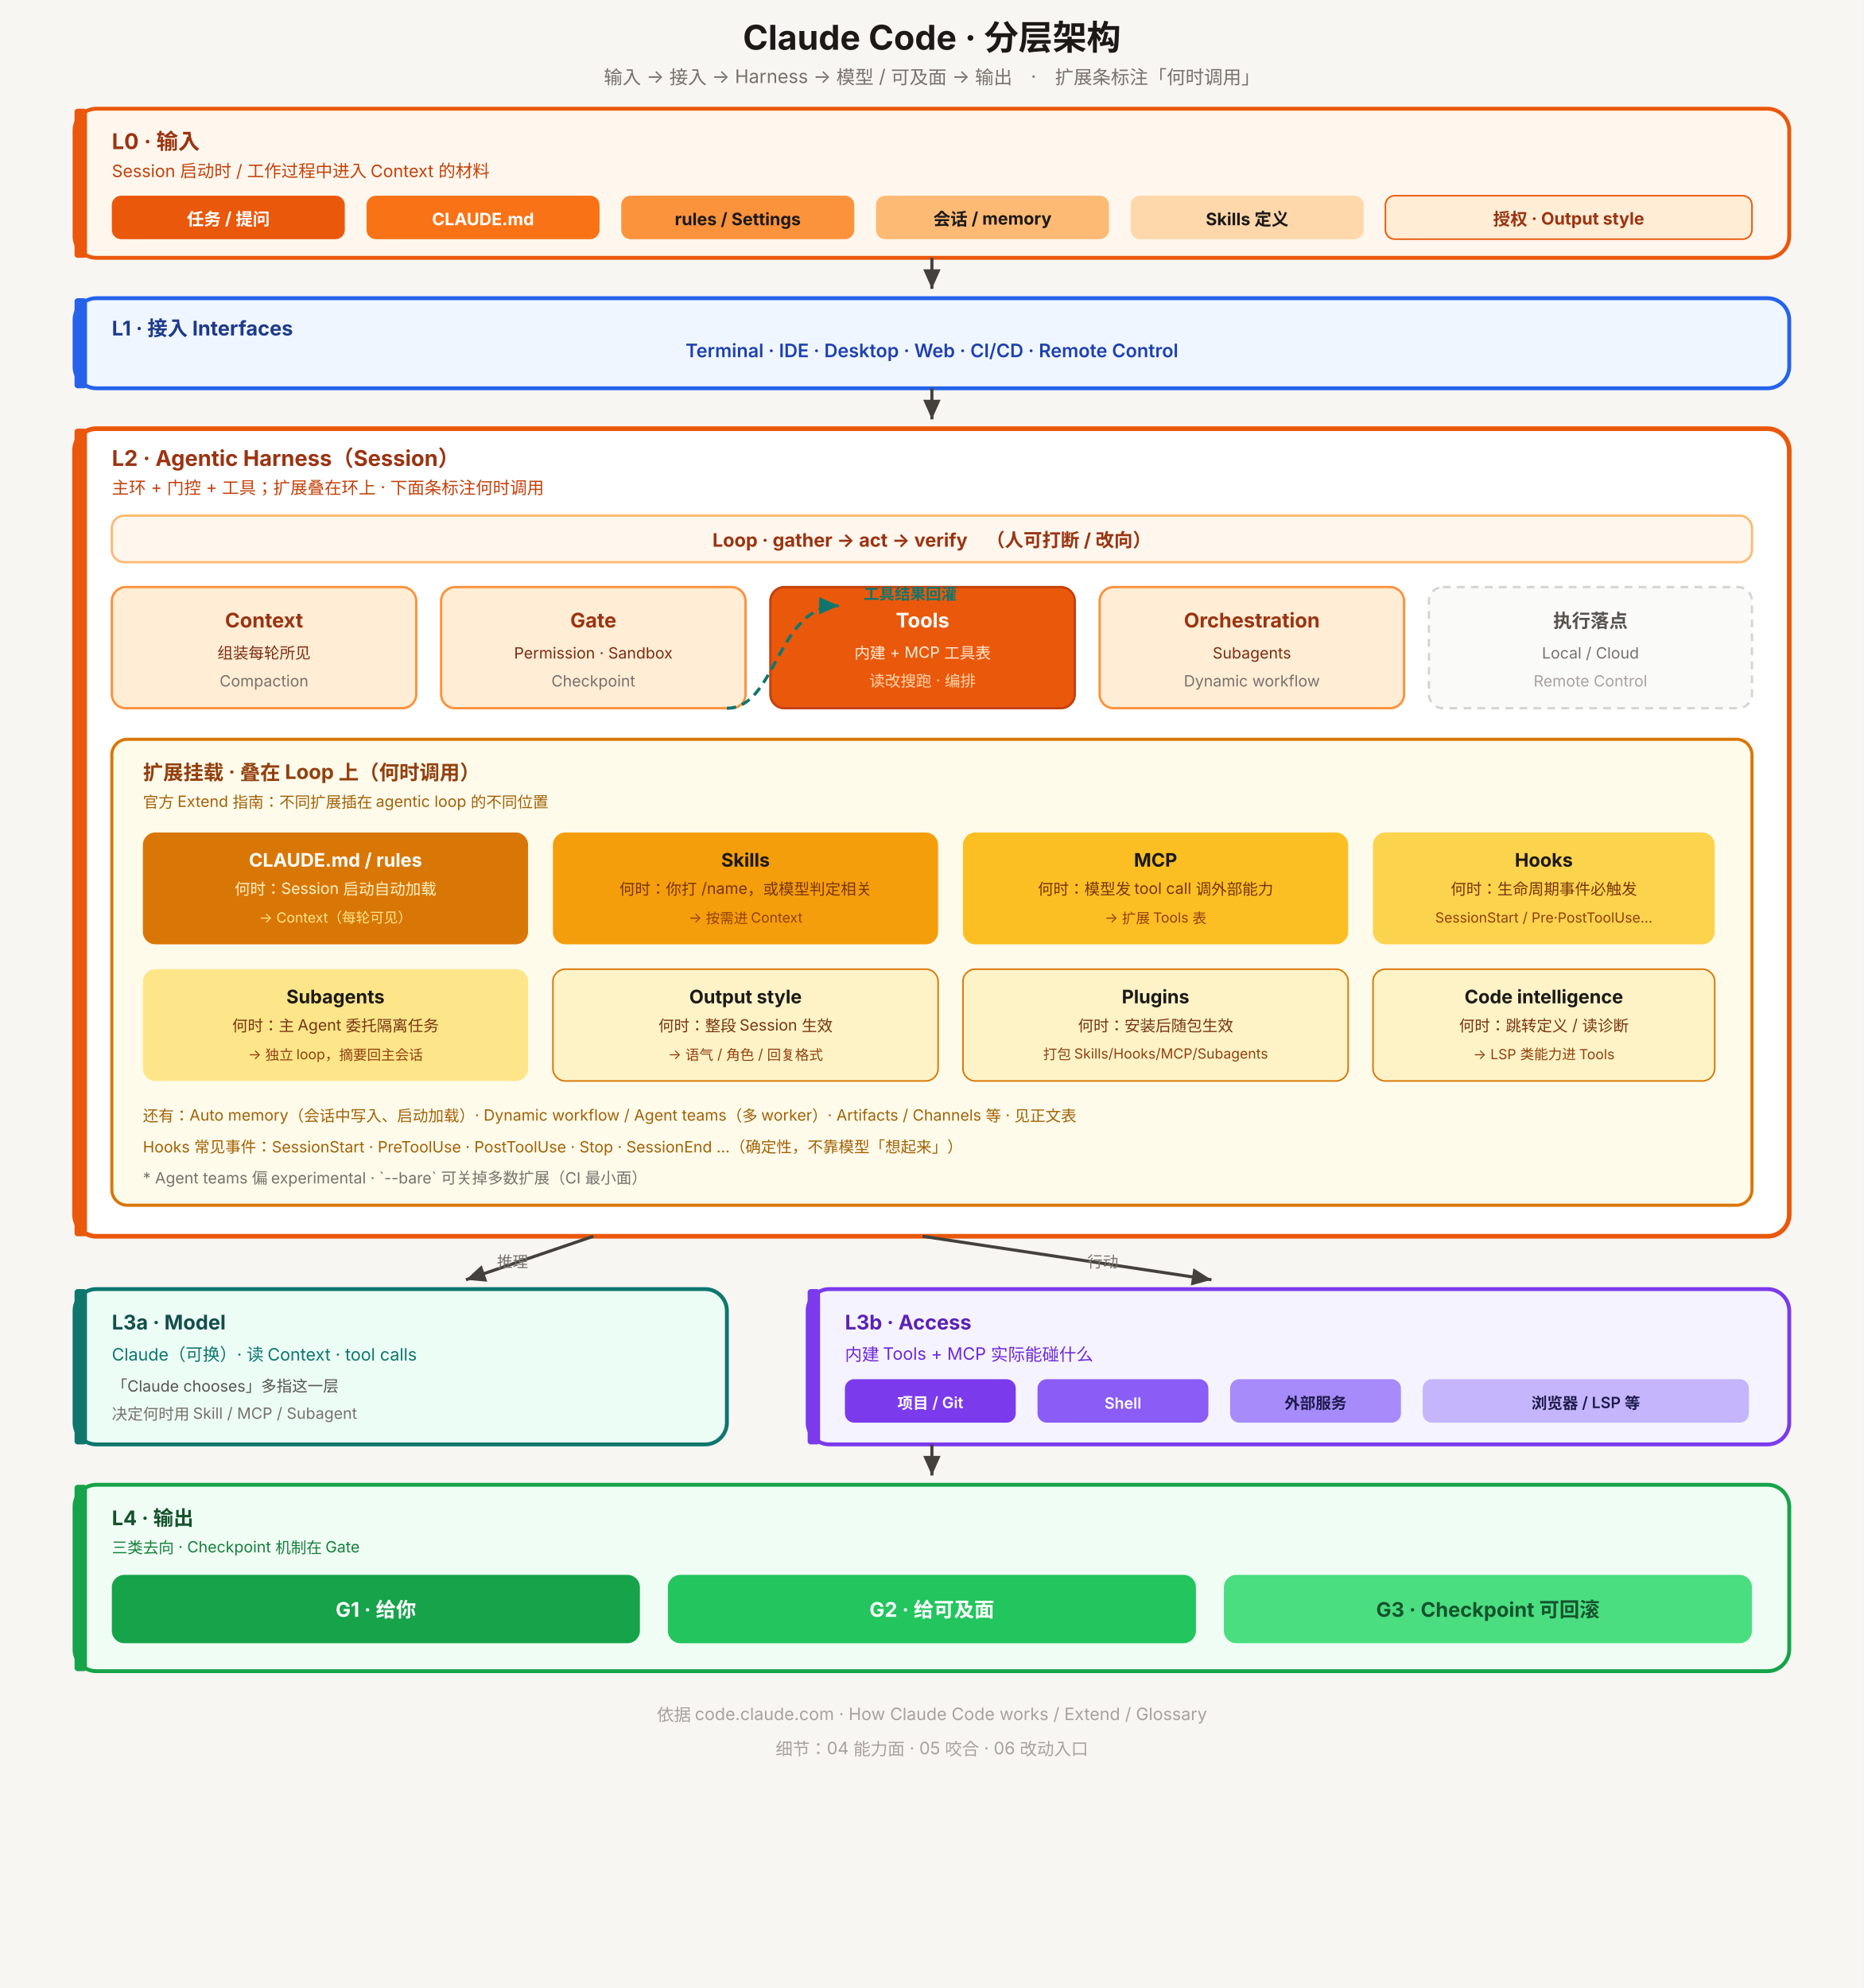
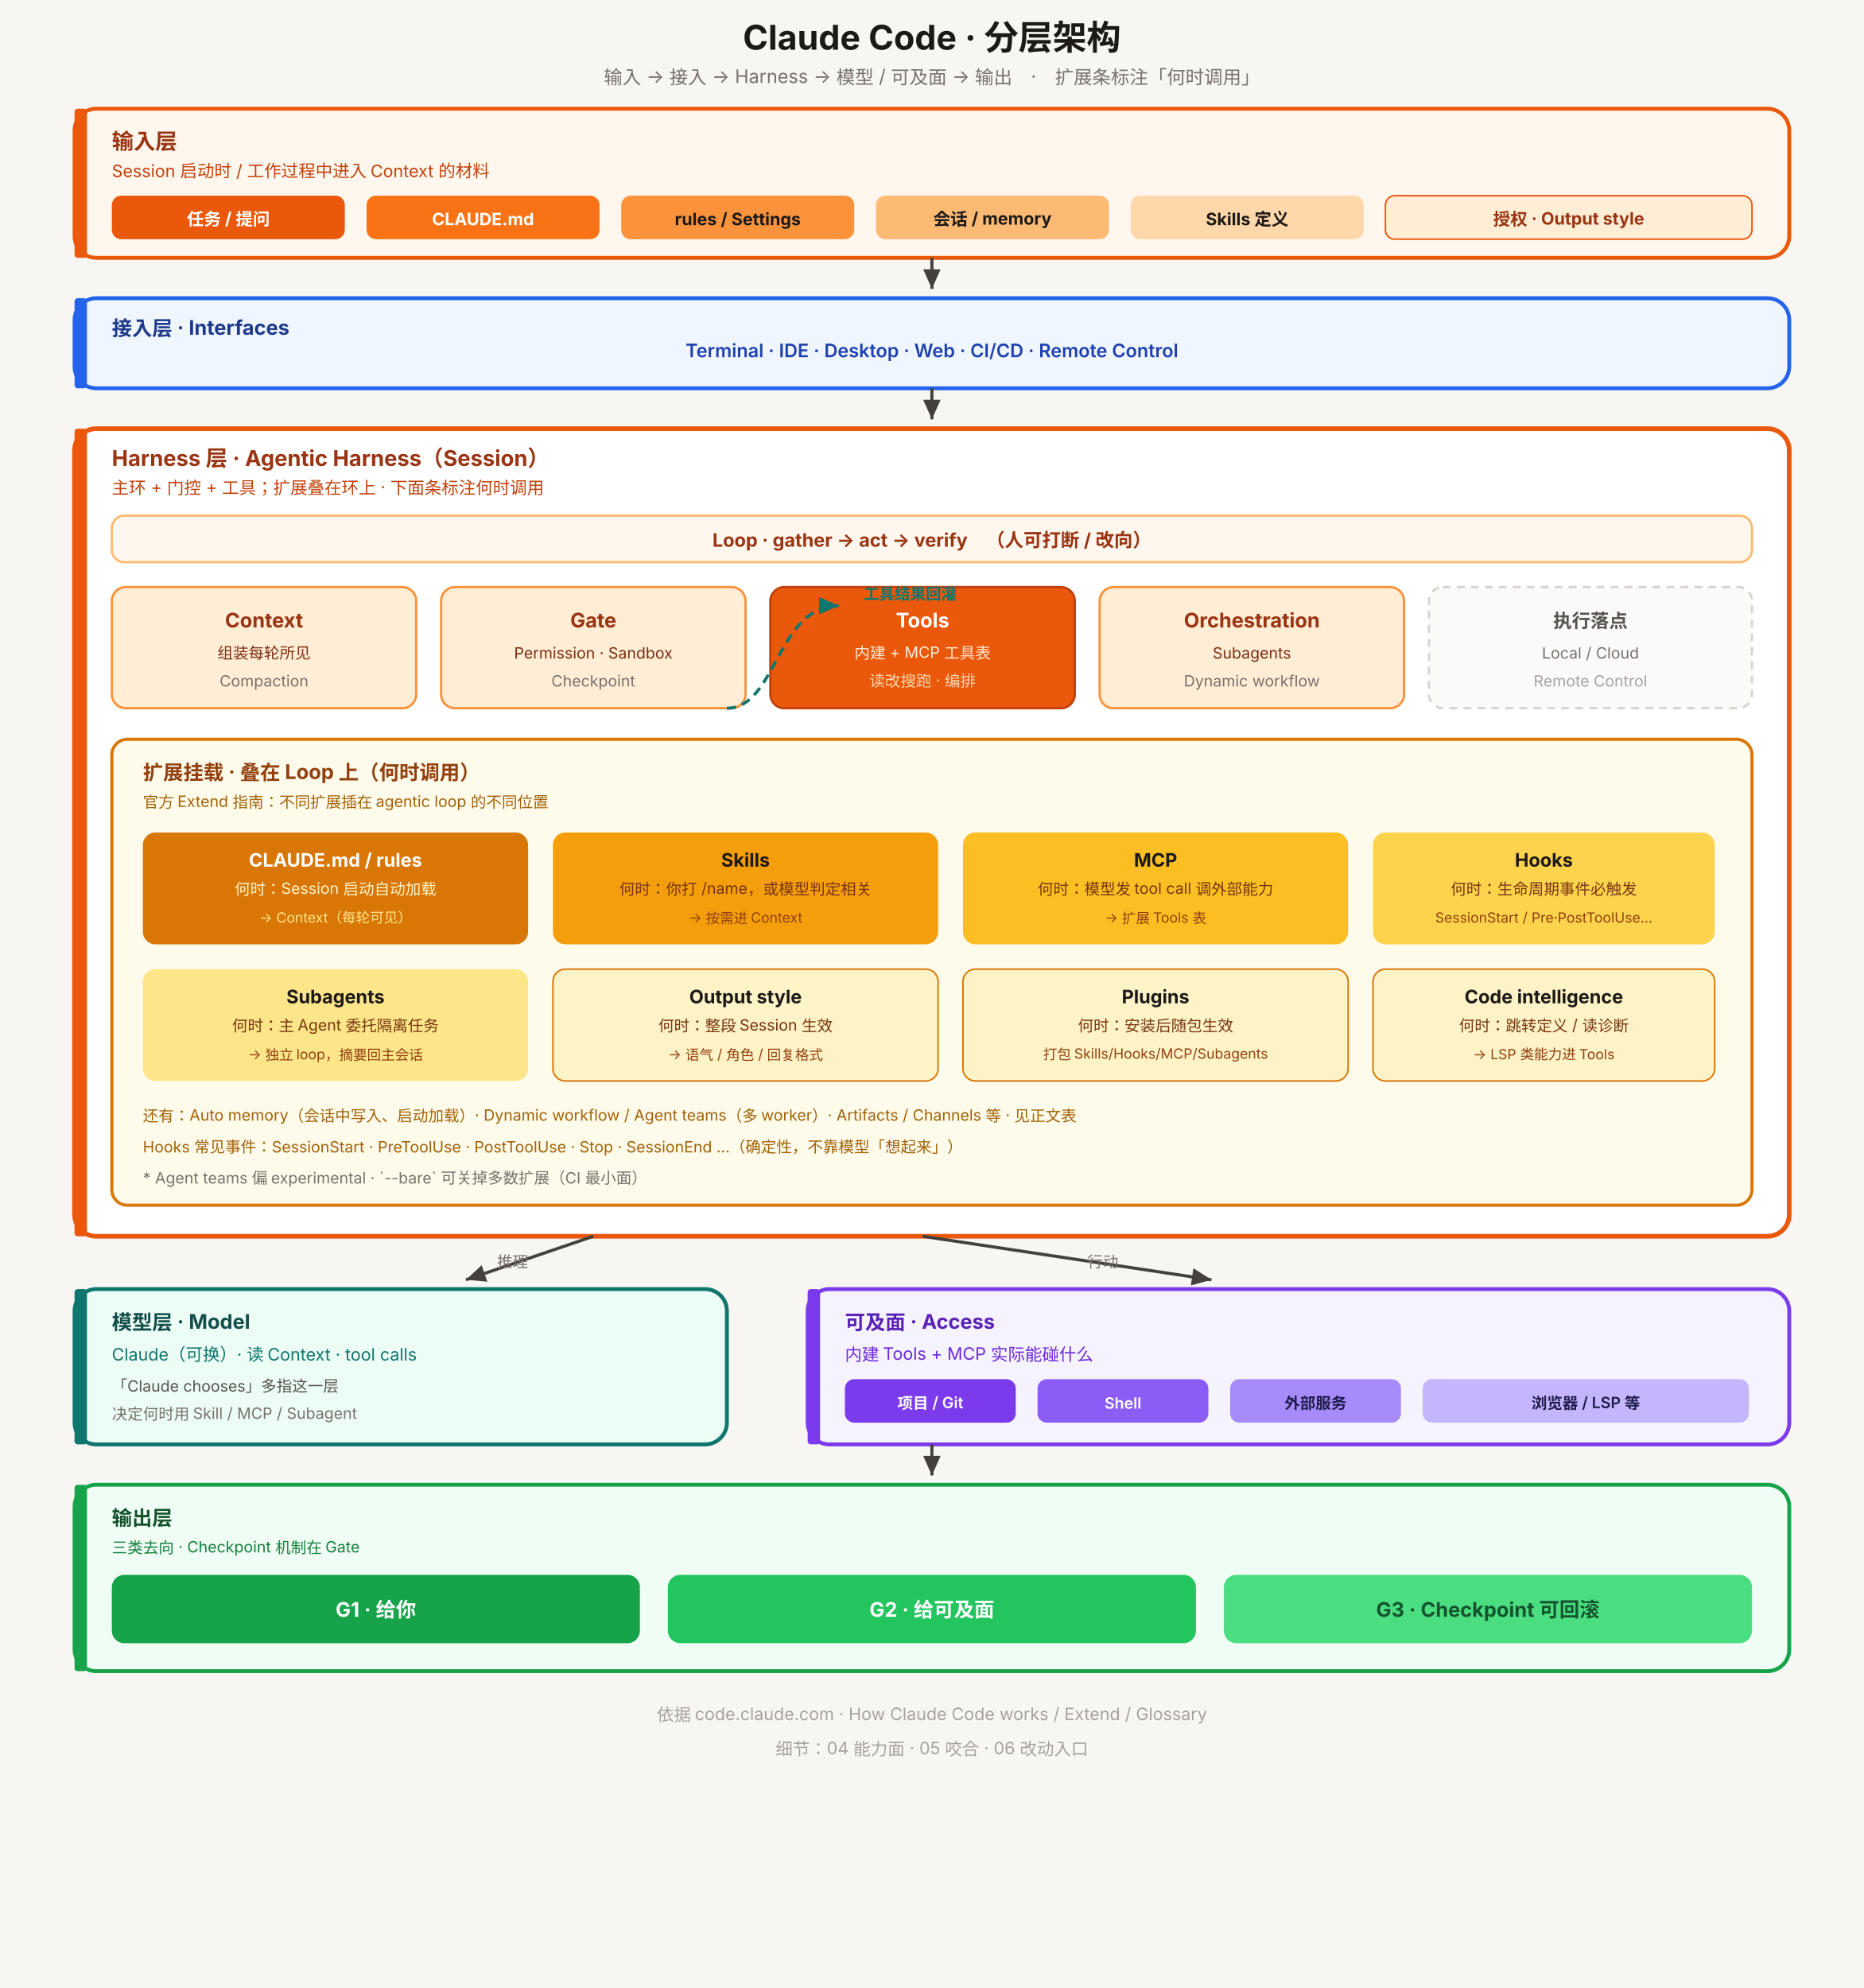
<svg xmlns="http://www.w3.org/2000/svg" viewBox="0 0 1200 1280" role="img" aria-labelledby="title desc">
  <defs>
    <marker id="arr" viewBox="0 0 10 10" refX="9" refY="5" markerWidth="7" markerHeight="7" orient="auto-start-reverse">
      <path d="M0 1 L9 5 L0 9 z" fill="#44403c" />
    </marker>
    <marker id="arr-teal" viewBox="0 0 10 10" refX="9" refY="5" markerWidth="7" markerHeight="7" orient="auto-start-reverse">
      <path d="M0 1 L9 5 L0 9 z" fill="#0f766e" />
    </marker>
    <style>
      .f{font-family:ui-sans-serif,system-ui,-apple-system,"PingFang SC","Hiragino Sans GB","Microsoft YaHei",sans-serif}
    </style>
  </defs>
  <rect width="1200" height="1280" fill="#f7f6f3" />
  <text class="f" x="600" y="32" text-anchor="middle" fill="#1c1917" font-size="22" font-weight="700">Claude Code · 分层架构</text>
  <text class="f" x="600" y="54" text-anchor="middle" fill="#78716c" font-size="12">输入 → 接入 → Harness → 模型 / 可及面 → 输出　·　扩展条标注「何时调用」</text>
  <rect x="48" y="70" width="1104" height="96" rx="14" fill="#fff7ed" stroke="#ea580c" stroke-width="2.5" />
  <rect x="48" y="70" width="8" height="96" rx="2" fill="#ea580c" />
-   <text class="f" x="72" y="96" fill="#9a3412" font-size="14" font-weight="700">L0 · 输入</text>
+   <text class="f" x="72" y="96" fill="#9a3412" font-size="14" font-weight="700">输入层</text>
  <text class="f" x="72" y="114" fill="#c2410c" font-size="11">Session 启动时 / 工作过程中进入 Context 的材料</text>
  <rect x="72" y="126" width="150" height="28" rx="6" fill="#ea580c" />
  <text class="f" x="147" y="145" text-anchor="middle" fill="#fff" font-size="11" font-weight="700">任务 / 提问</text>
  <rect x="236" y="126" width="150" height="28" rx="6" fill="#f97316" />
  <text class="f" x="311" y="145" text-anchor="middle" fill="#fff" font-size="11" font-weight="700">CLAUDE.md</text>
  <rect x="400" y="126" width="150" height="28" rx="6" fill="#fb923c" />
  <text class="f" x="475" y="145" text-anchor="middle" fill="#1c1917" font-size="11" font-weight="700">rules / Settings</text>
  <rect x="564" y="126" width="150" height="28" rx="6" fill="#fdba74" />
  <text class="f" x="639" y="145" text-anchor="middle" fill="#1c1917" font-size="11" font-weight="700">会话 / memory</text>
  <rect x="728" y="126" width="150" height="28" rx="6" fill="#fed7aa" />
  <text class="f" x="803" y="145" text-anchor="middle" fill="#1c1917" font-size="11" font-weight="700">Skills 定义</text>
  <rect x="892" y="126" width="236" height="28" rx="6" fill="#ffedd5" stroke="#ea580c" stroke-width="1" />
  <text class="f" x="1010" y="145" text-anchor="middle" fill="#9a3412" font-size="11" font-weight="700">授权 · Output style</text>
  <line x1="600" y1="166" x2="600" y2="186" stroke="#44403c" stroke-width="2" marker-end="url(#arr)" />
  <rect x="48" y="192" width="1104" height="58" rx="14" fill="#eff6ff" stroke="#2563eb" stroke-width="2.5" />
  <rect x="48" y="192" width="8" height="58" rx="2" fill="#2563eb" />
-   <text class="f" x="72" y="216" fill="#1e3a8a" font-size="13" font-weight="700">L1 · 接入 Interfaces</text>
+   <text class="f" x="72" y="216" fill="#1e3a8a" font-size="13" font-weight="700">接入层 · Interfaces</text>
  <text class="f" x="600" y="230" text-anchor="middle" fill="#1e40af" font-size="12" font-weight="600">Terminal · IDE · Desktop · Web · CI/CD · Remote Control</text>
  <line x1="600" y1="250" x2="600" y2="270" stroke="#44403c" stroke-width="2" marker-end="url(#arr)" />
  <rect x="48" y="276" width="1104" height="520" rx="14" fill="#fff" stroke="#ea580c" stroke-width="3" />
  <rect x="48" y="276" width="8" height="520" rx="2" fill="#ea580c" />
-   <text class="f" x="72" y="300" fill="#9a3412" font-size="14" font-weight="700">L2 · Agentic Harness（Session）</text>
+   <text class="f" x="72" y="300" fill="#9a3412" font-size="14" font-weight="700">Harness 层 · Agentic Harness（Session）</text>
  <text class="f" x="72" y="318" fill="#c2410c" font-size="11">主环 + 门控 + 工具；扩展叠在环上 · 下面条标注何时调用</text>
  <rect x="72" y="332" width="1056" height="30" rx="8" fill="#fff7ed" stroke="#fdba74" stroke-width="1.5" />
  <text class="f" x="600" y="352" text-anchor="middle" fill="#9a3412" font-size="12" font-weight="700">Loop · gather → act → verify　（人可打断 / 改向）</text>
  <rect x="72" y="378" width="196" height="78" rx="9" fill="#ffedd5" stroke="#fb923c" stroke-width="1.5" />
  <text class="f" x="170" y="404" text-anchor="middle" fill="#9a3412" font-size="13" font-weight="700">Context</text>
  <text class="f" x="170" y="424" text-anchor="middle" fill="#7c2d12" font-size="10">组装每轮所见</text>
  <text class="f" x="170" y="442" text-anchor="middle" fill="#78716c" font-size="10">Compaction</text>
  <rect x="284" y="378" width="196" height="78" rx="9" fill="#ffedd5" stroke="#fb923c" stroke-width="1.5" />
  <text class="f" x="382" y="404" text-anchor="middle" fill="#9a3412" font-size="13" font-weight="700">Gate</text>
  <text class="f" x="382" y="424" text-anchor="middle" fill="#7c2d12" font-size="10">Permission · Sandbox</text>
  <text class="f" x="382" y="442" text-anchor="middle" fill="#78716c" font-size="10">Checkpoint</text>
  <rect x="496" y="378" width="196" height="78" rx="9" fill="#ea580c" stroke="#c2410c" stroke-width="1.5" />
  <text class="f" x="594" y="404" text-anchor="middle" fill="#fff" font-size="13" font-weight="700">Tools</text>
  <text class="f" x="594" y="424" text-anchor="middle" fill="#ffedd5" font-size="10">内建 + MCP 工具表</text>
  <text class="f" x="594" y="442" text-anchor="middle" fill="#fed7aa" font-size="10">读改搜跑 · 编排</text>
  <rect x="708" y="378" width="196" height="78" rx="9" fill="#ffedd5" stroke="#fb923c" stroke-width="1.5" />
  <text class="f" x="806" y="404" text-anchor="middle" fill="#9a3412" font-size="13" font-weight="700">Orchestration</text>
  <text class="f" x="806" y="424" text-anchor="middle" fill="#7c2d12" font-size="10">Subagents</text>
  <text class="f" x="806" y="442" text-anchor="middle" fill="#78716c" font-size="10">Dynamic workflow</text>
  <rect x="920" y="378" width="208" height="78" rx="9" fill="#fafaf9" stroke="#d6d3d1" stroke-width="1.5" stroke-dasharray="5 4" />
  <text class="f" x="1024" y="404" text-anchor="middle" fill="#57534e" font-size="12" font-weight="700">执行落点</text>
  <text class="f" x="1024" y="424" text-anchor="middle" fill="#78716c" font-size="10">Local / Cloud</text>
  <text class="f" x="1024" y="442" text-anchor="middle" fill="#a8a29e" font-size="10">Remote Control</text>
  <rect x="72" y="476" width="1056" height="300" rx="10" fill="#fffbeb" stroke="#d97706" stroke-width="2" />
  <text class="f" x="92" y="502" fill="#92400e" font-size="13" font-weight="700">扩展挂载 · 叠在 Loop 上（何时调用）</text>
  <text class="f" x="92" y="520" fill="#a16207" font-size="10">官方 Extend 指南：不同扩展插在 agentic loop 的不同位置</text>
  <rect x="92" y="536" width="248" height="72" rx="8" fill="#d97706" />
  <text class="f" x="216" y="558" text-anchor="middle" fill="#fff" font-size="12" font-weight="700">CLAUDE.md / rules</text>
  <text class="f" x="216" y="576" text-anchor="middle" fill="#fef3c7" font-size="10">何时：Session 启动自动加载</text>
  <text class="f" x="216" y="594" text-anchor="middle" fill="#fde68a" font-size="9">→ Context（每轮可见）</text>
  <rect x="356" y="536" width="248" height="72" rx="8" fill="#f59e0b" />
  <text class="f" x="480" y="558" text-anchor="middle" fill="#1c1917" font-size="12" font-weight="700">Skills</text>
  <text class="f" x="480" y="576" text-anchor="middle" fill="#78350f" font-size="10">何时：你打 /name，或模型判定相关</text>
  <text class="f" x="480" y="594" text-anchor="middle" fill="#92400e" font-size="9">→ 按需进 Context</text>
  <rect x="620" y="536" width="248" height="72" rx="8" fill="#fbbf24" />
  <text class="f" x="744" y="558" text-anchor="middle" fill="#1c1917" font-size="12" font-weight="700">MCP</text>
  <text class="f" x="744" y="576" text-anchor="middle" fill="#78350f" font-size="10">何时：模型发 tool call 调外部能力</text>
  <text class="f" x="744" y="594" text-anchor="middle" fill="#92400e" font-size="9">→ 扩展 Tools 表</text>
  <rect x="884" y="536" width="220" height="72" rx="8" fill="#fcd34d" />
  <text class="f" x="994" y="558" text-anchor="middle" fill="#1c1917" font-size="12" font-weight="700">Hooks</text>
  <text class="f" x="994" y="576" text-anchor="middle" fill="#78350f" font-size="10">何时：生命周期事件必触发</text>
  <text class="f" x="994" y="594" text-anchor="middle" fill="#92400e" font-size="9">SessionStart / Pre·PostToolUse…</text>
  <rect x="92" y="624" width="248" height="72" rx="8" fill="#fde68a" />
  <text class="f" x="216" y="646" text-anchor="middle" fill="#1c1917" font-size="12" font-weight="700">Subagents</text>
  <text class="f" x="216" y="664" text-anchor="middle" fill="#78350f" font-size="10">何时：主 Agent 委托隔离任务</text>
  <text class="f" x="216" y="682" text-anchor="middle" fill="#92400e" font-size="9">→ 独立 loop，摘要回主会话</text>
  <rect x="356" y="624" width="248" height="72" rx="8" fill="#fef3c7" stroke="#d97706" stroke-width="1" />
  <text class="f" x="480" y="646" text-anchor="middle" fill="#1c1917" font-size="12" font-weight="700">Output style</text>
  <text class="f" x="480" y="664" text-anchor="middle" fill="#78350f" font-size="10">何时：整段 Session 生效</text>
  <text class="f" x="480" y="682" text-anchor="middle" fill="#92400e" font-size="9">→ 语气 / 角色 / 回复格式</text>
  <rect x="620" y="624" width="248" height="72" rx="8" fill="#fef3c7" stroke="#d97706" stroke-width="1" />
  <text class="f" x="744" y="646" text-anchor="middle" fill="#1c1917" font-size="12" font-weight="700">Plugins</text>
  <text class="f" x="744" y="664" text-anchor="middle" fill="#78350f" font-size="10">何时：安装后随包生效</text>
  <text class="f" x="744" y="682" text-anchor="middle" fill="#92400e" font-size="9">打包 Skills/Hooks/MCP/Subagents</text>
  <rect x="884" y="624" width="220" height="72" rx="8" fill="#fef3c7" stroke="#d97706" stroke-width="1" />
  <text class="f" x="994" y="646" text-anchor="middle" fill="#1c1917" font-size="12" font-weight="700">Code intelligence</text>
  <text class="f" x="994" y="664" text-anchor="middle" fill="#78350f" font-size="10">何时：跳转定义 / 读诊断</text>
  <text class="f" x="994" y="682" text-anchor="middle" fill="#92400e" font-size="9">→ LSP 类能力进 Tools</text>
  <text class="f" x="92" y="722" fill="#a16207" font-size="10">还有：Auto memory（会话中写入、启动加载）· Dynamic workflow / Agent teams（多 worker）· Artifacts / Channels 等 · 见正文表</text>
  <text class="f" x="92" y="742" fill="#a16207" font-size="10">Hooks 常见事件：SessionStart · PreToolUse · PostToolUse · Stop · SessionEnd …（确定性，不靠模型「想起来」）</text>
  <text class="f" x="92" y="762" fill="#78716c" font-size="10">* Agent teams 偏 experimental · `--bare` 可关掉多数扩展（CI 最小面）</text>
  <path d="M 468 456 C 500 456, 500 390, 540 390" fill="none" stroke="#0f766e" stroke-width="2" stroke-dasharray="6 4" marker-end="url(#arr-teal)" />
  <text class="f" x="556" y="386" fill="#0f766e" font-size="10" font-weight="600">工具结果回灌</text>
  <line x1="382" y1="796" x2="300" y2="824" stroke="#44403c" stroke-width="2" marker-end="url(#arr)" />
  <line x1="594" y1="796" x2="780" y2="824" stroke="#44403c" stroke-width="2" marker-end="url(#arr)" />
  <text class="f" x="320" y="816" fill="#78716c" font-size="10">推理</text>
  <text class="f" x="700" y="816" fill="#78716c" font-size="10">行动</text>
  <rect x="48" y="830" width="420" height="100" rx="14" fill="#ecfdf5" stroke="#0f766e" stroke-width="2.5" />
  <rect x="48" y="830" width="8" height="100" rx="2" fill="#0f766e" />
-   <text class="f" x="72" y="856" fill="#134e4a" font-size="13" font-weight="700">L3a · Model</text>
+   <text class="f" x="72" y="856" fill="#134e4a" font-size="13" font-weight="700">模型层 · Model</text>
  <text class="f" x="72" y="876" fill="#0f766e" font-size="11">Claude（可换）· 读 Context · tool calls</text>
  <text class="f" x="72" y="896" fill="#57534e" font-size="10">「Claude chooses」多指这一层</text>
  <text class="f" x="72" y="914" fill="#78716c" font-size="10">决定何时用 Skill / MCP / Subagent</text>
  <rect x="520" y="830" width="632" height="100" rx="14" fill="#f5f3ff" stroke="#7c3aed" stroke-width="2.5" />
  <rect x="520" y="830" width="8" height="100" rx="2" fill="#7c3aed" />
-   <text class="f" x="544" y="856" fill="#5b21b6" font-size="13" font-weight="700">L3b · Access</text>
+   <text class="f" x="544" y="856" fill="#5b21b6" font-size="13" font-weight="700">可及面 · Access</text>
  <text class="f" x="544" y="876" fill="#6d28d9" font-size="11">内建 Tools + MCP 实际能碰什么</text>
  <rect x="544" y="888" width="110" height="28" rx="6" fill="#7c3aed" />
  <text class="f" x="599" y="907" text-anchor="middle" fill="#fff" font-size="10" font-weight="600">项目 / Git</text>
  <rect x="668" y="888" width="110" height="28" rx="6" fill="#8b5cf6" />
  <text class="f" x="723" y="907" text-anchor="middle" fill="#fff" font-size="10" font-weight="600">Shell</text>
  <rect x="792" y="888" width="110" height="28" rx="6" fill="#a78bfa" />
  <text class="f" x="847" y="907" text-anchor="middle" fill="#1e1b4b" font-size="10" font-weight="600">外部服务</text>
  <rect x="916" y="888" width="210" height="28" rx="6" fill="#c4b5fd" />
  <text class="f" x="1021" y="907" text-anchor="middle" fill="#1e1b4b" font-size="10" font-weight="600">浏览器 / LSP 等</text>
  <line x1="600" y1="930" x2="600" y2="950" stroke="#44403c" stroke-width="2" marker-end="url(#arr)" />
  <rect x="48" y="956" width="1104" height="120" rx="14" fill="#f0fdf4" stroke="#16a34a" stroke-width="2.5" />
  <rect x="48" y="956" width="8" height="120" rx="2" fill="#16a34a" />
-   <text class="f" x="72" y="982" fill="#14532d" font-size="13" font-weight="700">L4 · 输出</text>
+   <text class="f" x="72" y="982" fill="#14532d" font-size="13" font-weight="700">输出层</text>
  <text class="f" x="72" y="1000" fill="#15803d" font-size="10">三类去向 · Checkpoint 机制在 Gate</text>
  <rect x="72" y="1014" width="340" height="44" rx="8" fill="#16a34a" />
  <text class="f" x="242" y="1041" text-anchor="middle" fill="#fff" font-size="13" font-weight="700">G1 · 给你</text>
  <rect x="430" y="1014" width="340" height="44" rx="8" fill="#22c55e" />
  <text class="f" x="600" y="1041" text-anchor="middle" fill="#fff" font-size="13" font-weight="700">G2 · 给可及面</text>
  <rect x="788" y="1014" width="340" height="44" rx="8" fill="#4ade80" />
  <text class="f" x="958" y="1041" text-anchor="middle" fill="#14532d" font-size="13" font-weight="700">G3 · Checkpoint 可回滚</text>
  <text class="f" x="600" y="1108" text-anchor="middle" fill="#a8a29e" font-size="11">依据 code.claude.com · How Claude Code works / Extend / Glossary</text>
  <text class="f" x="600" y="1130" text-anchor="middle" fill="#a8a29e" font-size="11">细节：04 能力面 · 05 咬合 · 06 改动入口</text>
</svg>
